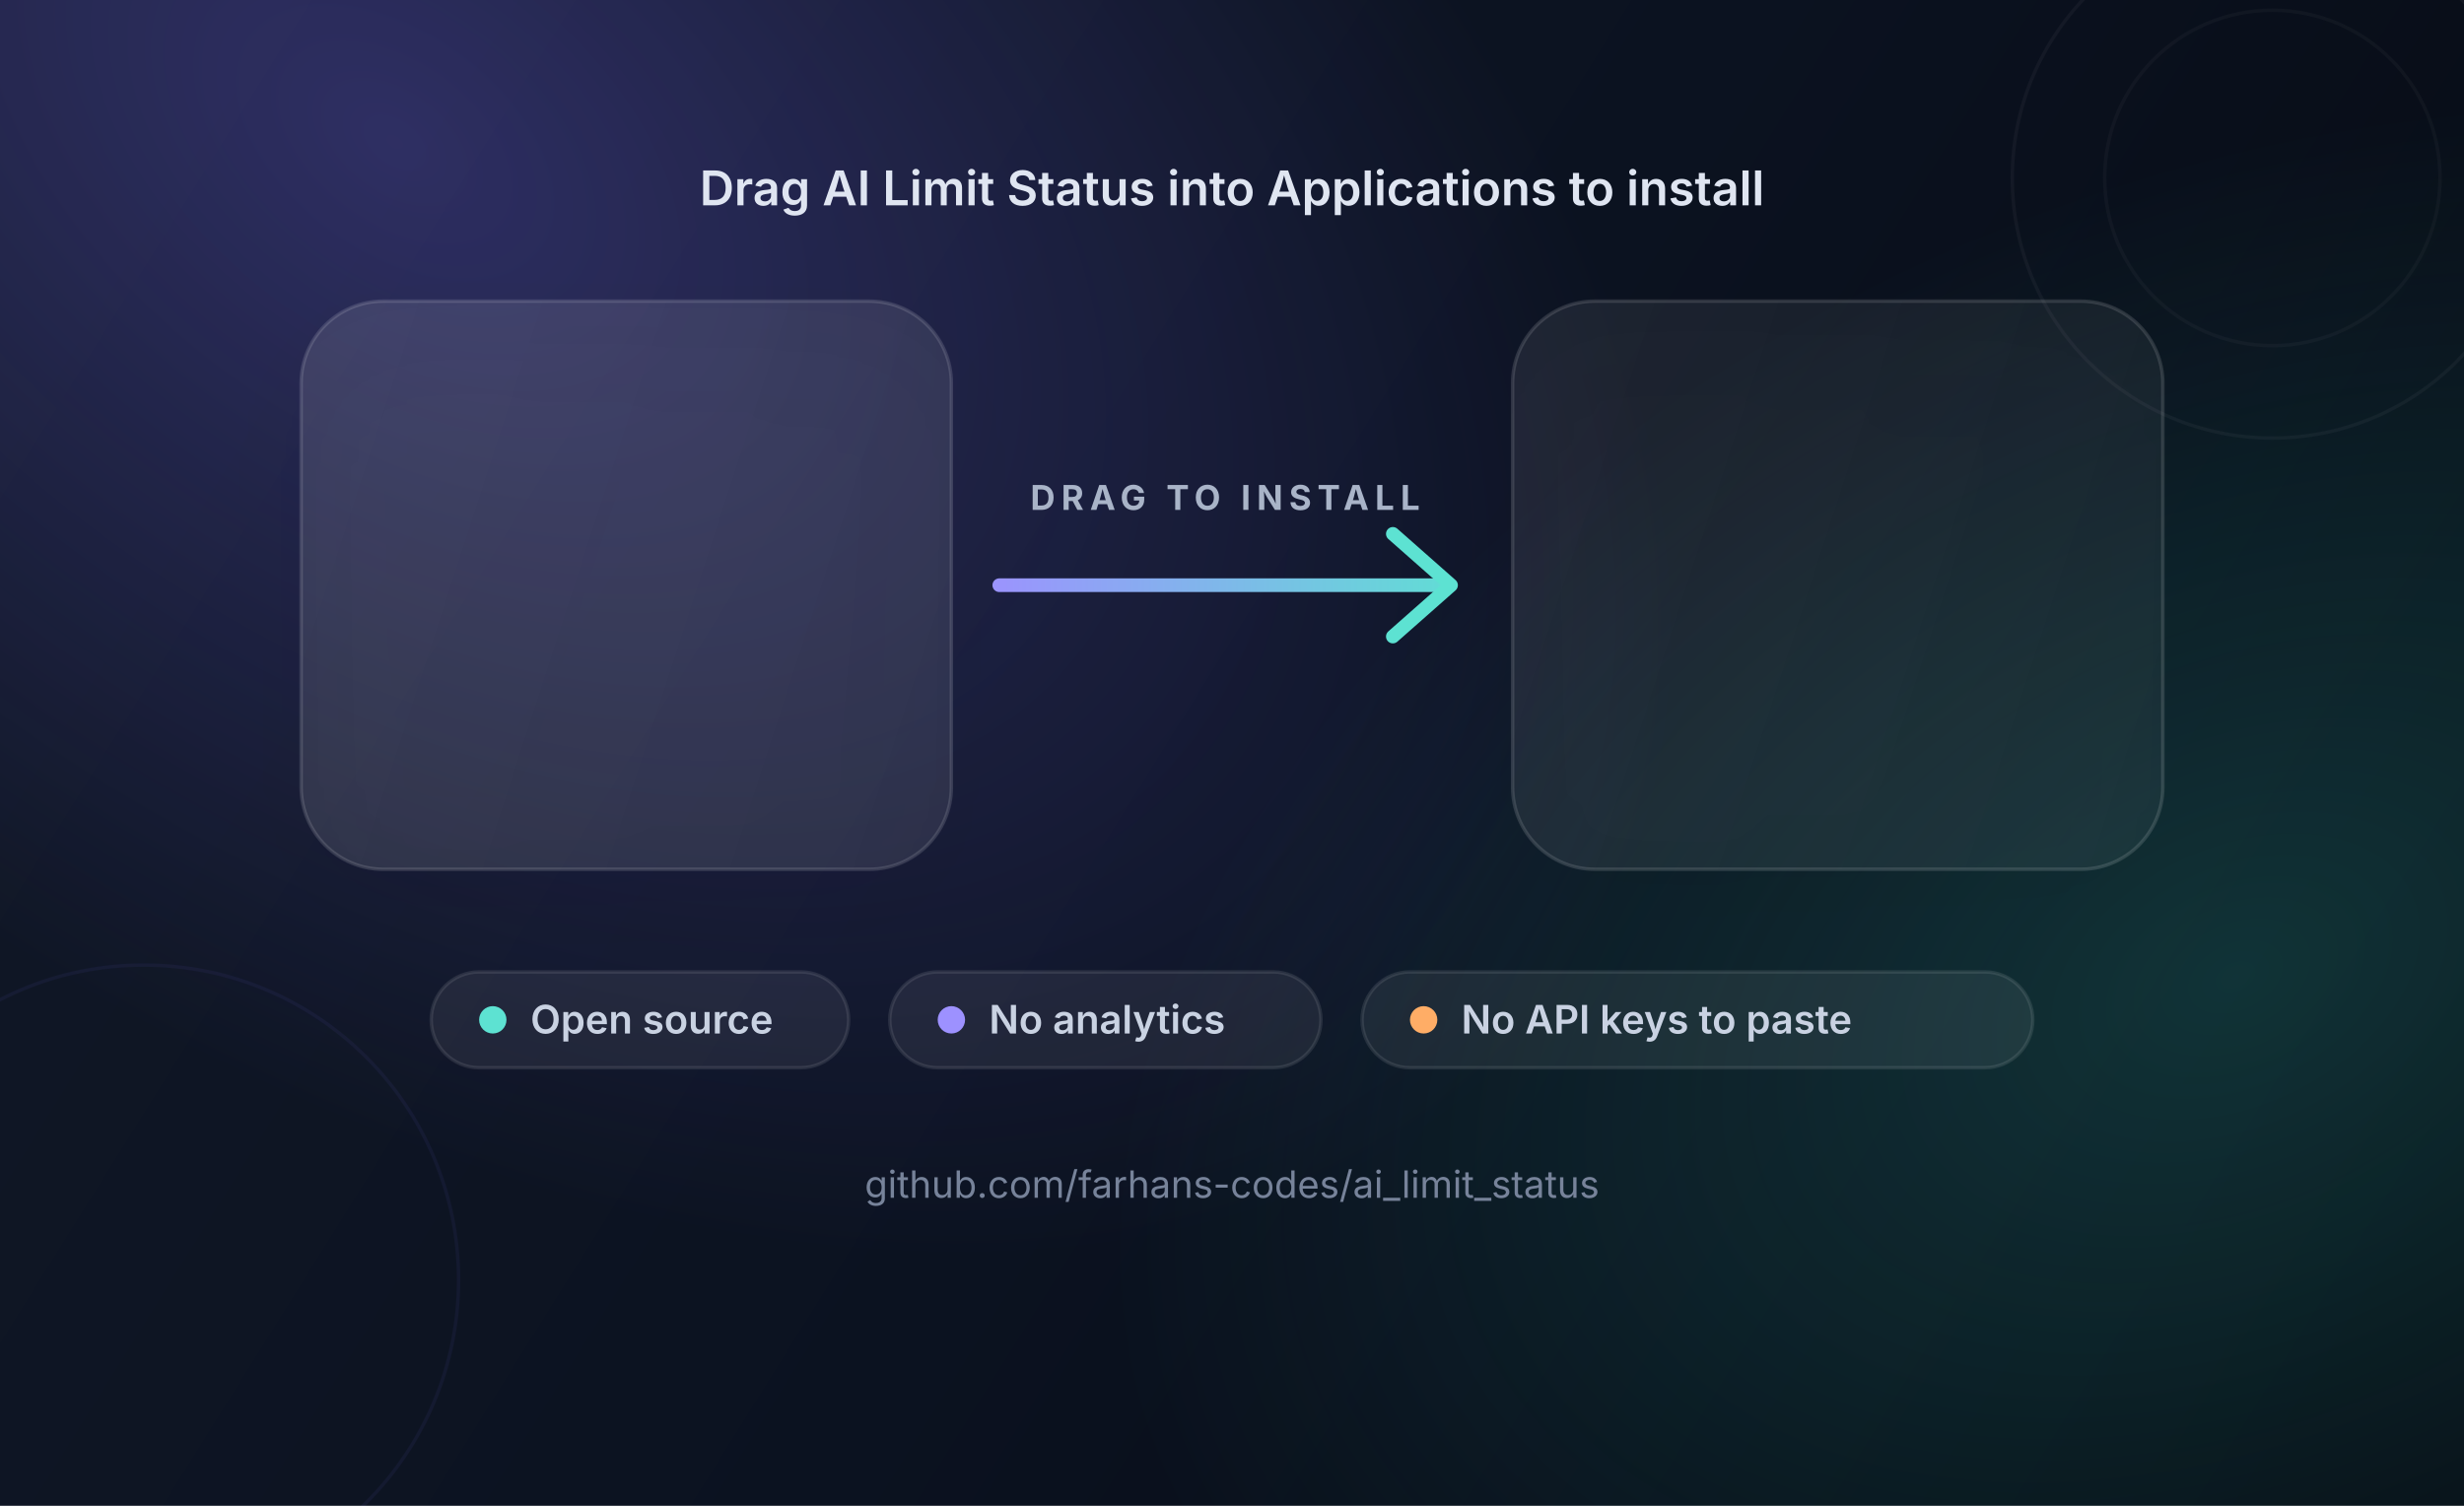
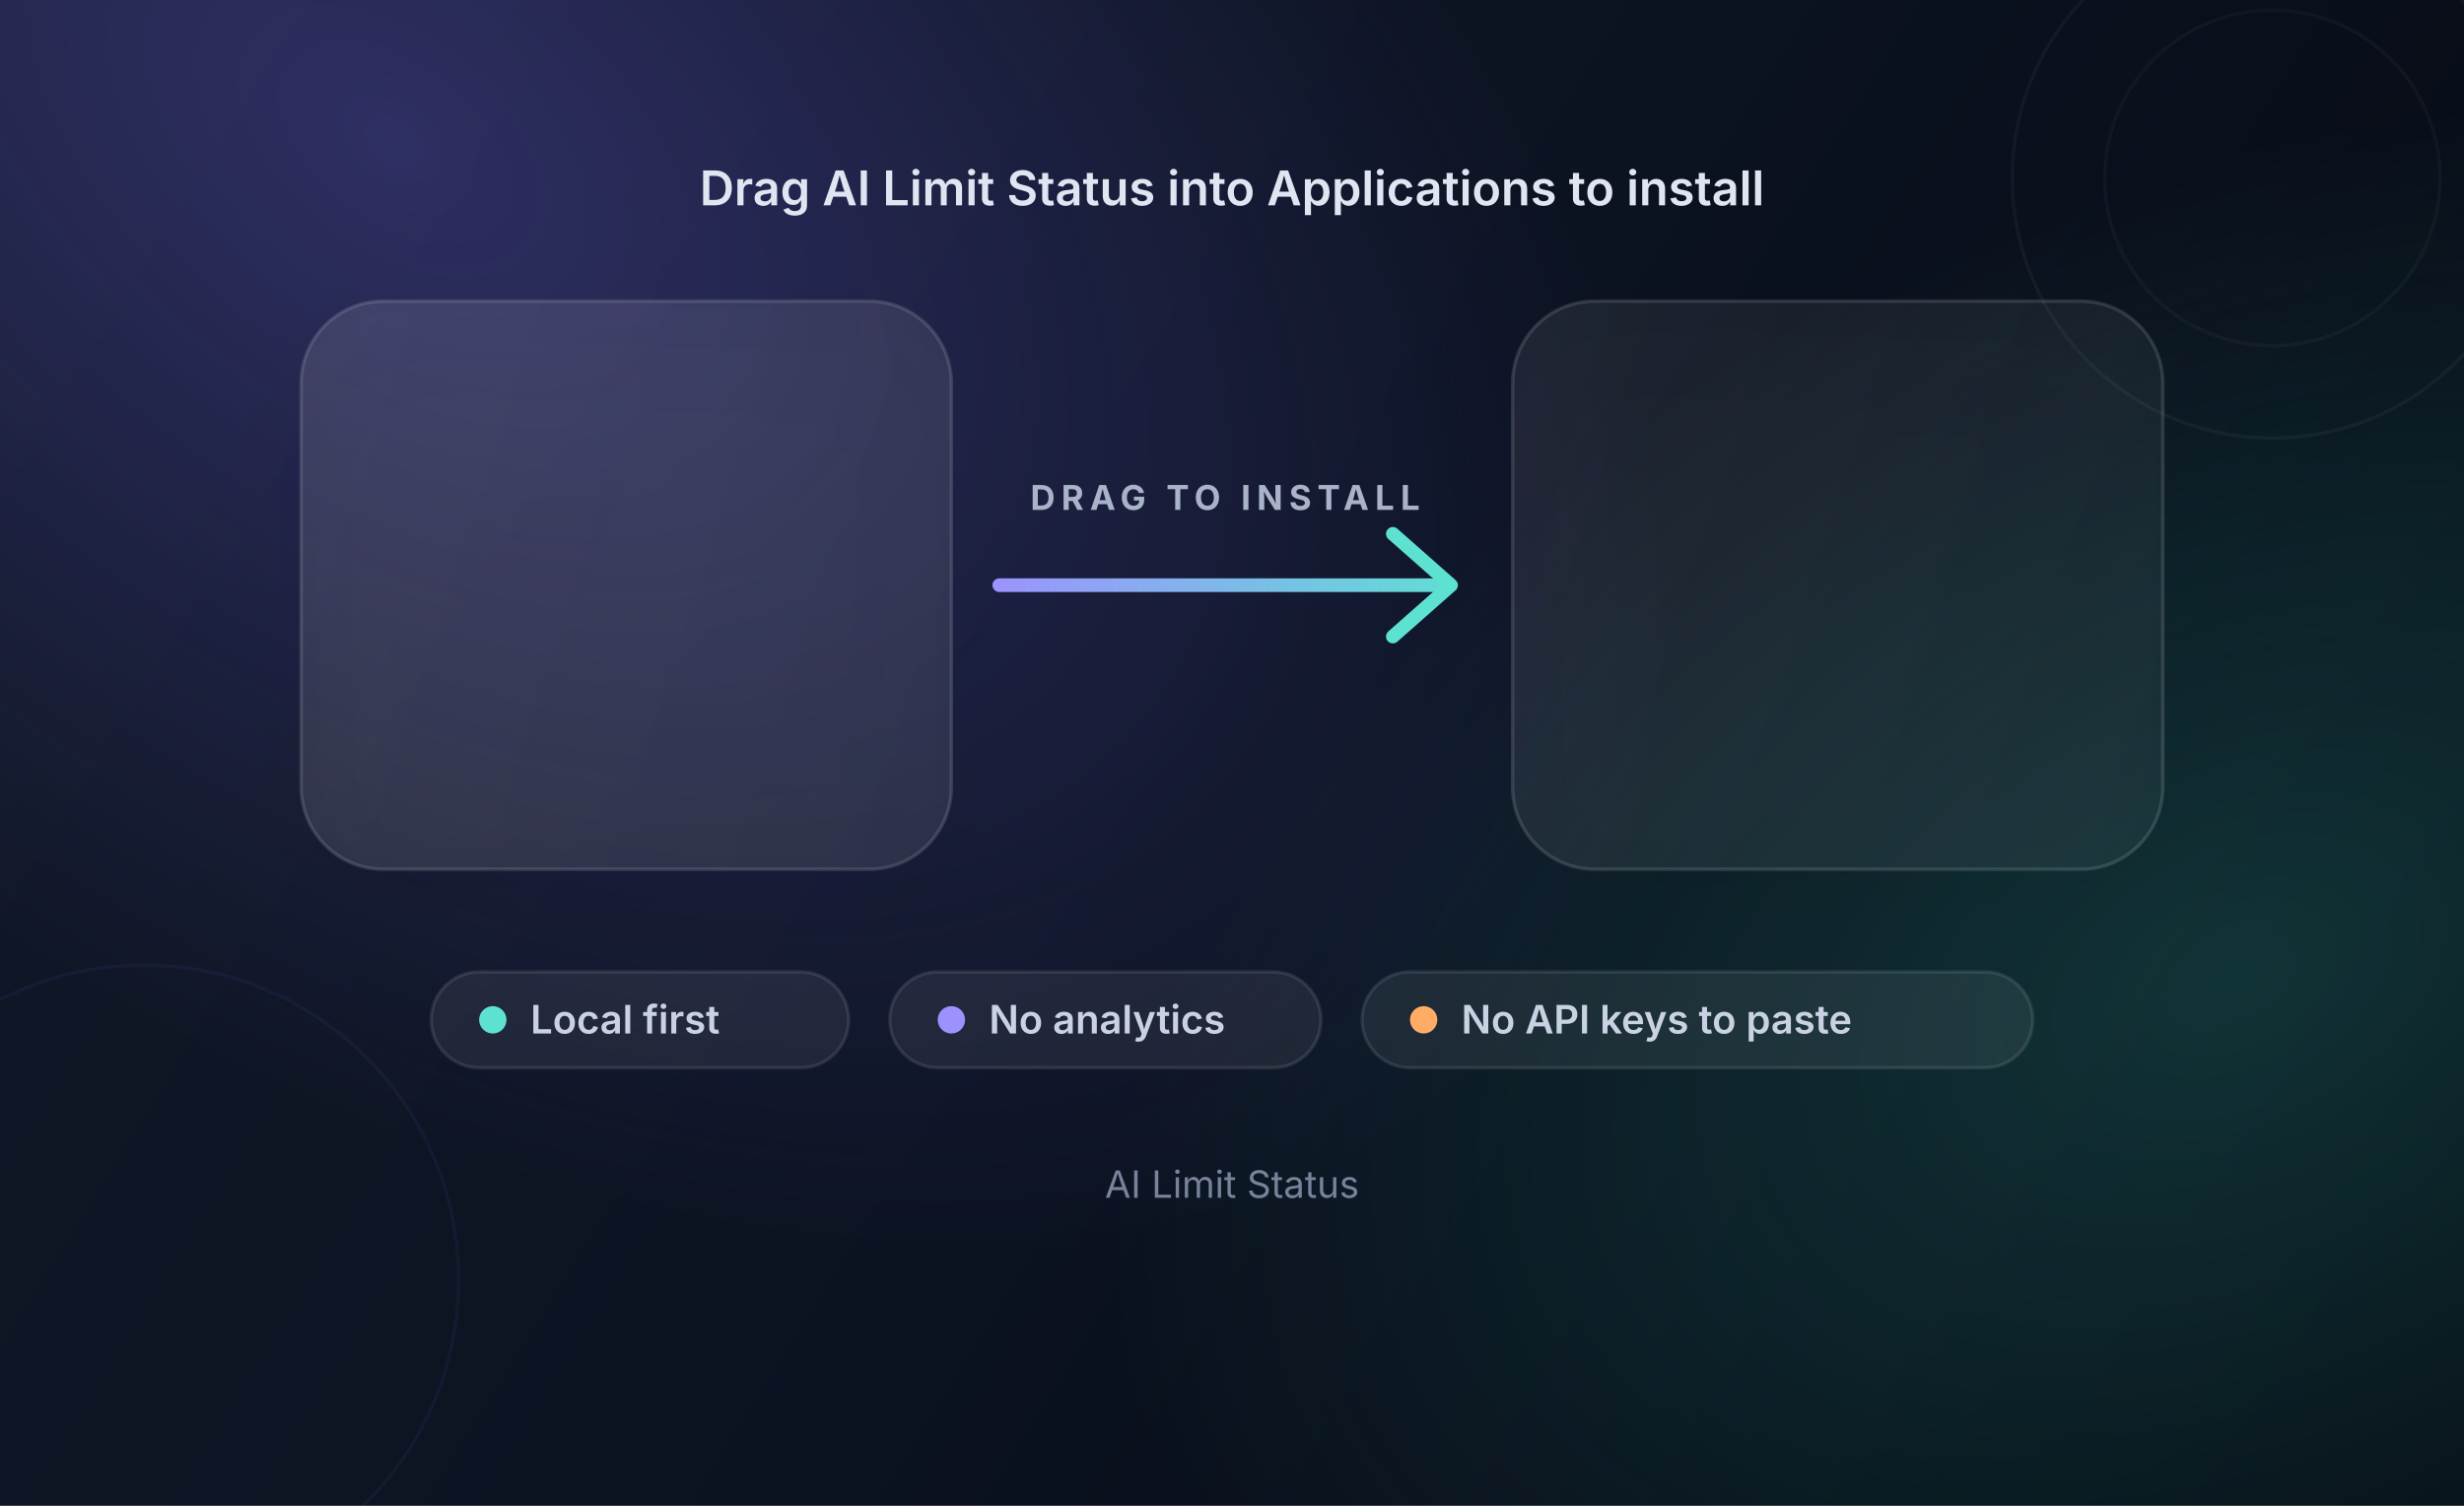
<svg xmlns="http://www.w3.org/2000/svg" width="720" height="440" viewBox="0 0 720 440">
  <defs>
    <linearGradient id="background" x1="40" y1="20" x2="680" y2="420" gradientUnits="userSpaceOnUse">
      <stop offset="0" stop-color="#111827" />
      <stop offset="0.52" stop-color="#0b1220" />
      <stop offset="1" stop-color="#060a12" />
    </linearGradient>
    <radialGradient id="purpleGlow" cx="0" cy="0" r="1" gradientTransform="translate(118 44) rotate(36) scale(420 260)" gradientUnits="userSpaceOnUse">
      <stop stop-color="#7c6cff" stop-opacity="0.28" />
      <stop offset="1" stop-color="#7c6cff" stop-opacity="0" />
    </radialGradient>
    <radialGradient id="cyanGlow" cx="0" cy="0" r="1" gradientTransform="translate(654 286) rotate(155) scale(350 230)" gradientUnits="userSpaceOnUse">
      <stop stop-color="#38d9c6" stop-opacity="0.19" />
      <stop offset="1" stop-color="#38d9c6" stop-opacity="0" />
    </radialGradient>
    <linearGradient id="card" x1="110" y1="96" x2="610" y2="258" gradientUnits="userSpaceOnUse">
      <stop stop-color="#ffffff" stop-opacity="0.105" />
      <stop offset="1" stop-color="#ffffff" stop-opacity="0.045" />
    </linearGradient>
    <linearGradient id="arrow" x1="286" y1="247" x2="434" y2="247" gradientUnits="userSpaceOnUse">
      <stop stop-color="#9d91ff" />
      <stop offset="1" stop-color="#5de2d2" />
    </linearGradient>
    <filter id="shadow" x="-40%" y="-40%" width="180%" height="180%">
      <feDropShadow dx="0" dy="12" stdDeviation="18" flood-color="#000000" flood-opacity="0.34" />
    </filter>
  </defs>
  <rect width="720" height="440" fill="url(#background)" />
  <rect width="720" height="440" fill="url(#purpleGlow)" />
  <rect width="720" height="440" fill="url(#cyanGlow)" />
  <g opacity="0.32">
    <circle cx="664" cy="52" r="76" fill="none" stroke="#ffffff" stroke-opacity="0.12" />
    <circle cx="664" cy="52" r="49" fill="none" stroke="#ffffff" stroke-opacity="0.10" />
    <circle cx="42" cy="374" r="92" fill="none" stroke="#7c6cff" stroke-opacity="0.20" />
  </g>
  <text x="360" y="60" text-anchor="middle" fill="#dfe5f1" font-family="-apple-system, BlinkMacSystemFont, 'Segoe UI', sans-serif" font-size="14" font-weight="600">
    Drag AI Limit Status into Applications to install
  </text>
  <g filter="url(#shadow)">
    <rect x="88" y="88" width="190" height="166" rx="24" fill="url(#card)" stroke="#ffffff" stroke-opacity="0.13" />
    <rect x="442" y="88" width="190" height="166" rx="24" fill="url(#card)" stroke="#ffffff" stroke-opacity="0.13" />
  </g>
  <g>
    <line x1="292" y1="171" x2="421" y2="171" stroke="url(#arrow)" stroke-width="4" stroke-linecap="round" />
    <path d="M407 156 L424 171 L407 186" fill="none" stroke="#5de2d2" stroke-width="4" stroke-linecap="round" stroke-linejoin="round" />
    <text x="358" y="149" text-anchor="middle" fill="#a9b4c8" font-family="-apple-system, BlinkMacSystemFont, 'Segoe UI', sans-serif" font-size="10" font-weight="700" letter-spacing="1.8">
      DRAG TO INSTALL
    </text>
  </g>
  <g font-family="-apple-system, BlinkMacSystemFont, 'Segoe UI', sans-serif" font-size="11.5" font-weight="600">
    <rect x="126" y="284" width="122" height="28" rx="14" fill="#ffffff" fill-opacity="0.07" stroke="#ffffff" stroke-opacity="0.10" />
    <circle cx="144" cy="298" r="4" fill="#5de2d2" />
-     <text x="155" y="302" fill="#c9d2e2">Open source</text>
+     <text x="155" y="302" fill="#c9d2e2">Local first</text>
    <rect x="260" y="284" width="126" height="28" rx="14" fill="#ffffff" fill-opacity="0.07" stroke="#ffffff" stroke-opacity="0.10" />
    <circle cx="278" cy="298" r="4" fill="#9d91ff" />
    <text x="289" y="302" fill="#c9d2e2">No analytics</text>
    <rect x="398" y="284" width="196" height="28" rx="14" fill="#ffffff" fill-opacity="0.07" stroke="#ffffff" stroke-opacity="0.10" />
    <circle cx="416" cy="298" r="4" fill="#ffad66" />
    <text x="427" y="302" fill="#c9d2e2">No API keys to paste</text>
  </g>
  <text x="360" y="350" text-anchor="middle" fill="#77839a" font-family="-apple-system, BlinkMacSystemFont, 'Segoe UI', sans-serif" font-size="11">
-     github.com/farhans-codes/ai_limit_status
+     AI Limit Status
  </text>
</svg>
